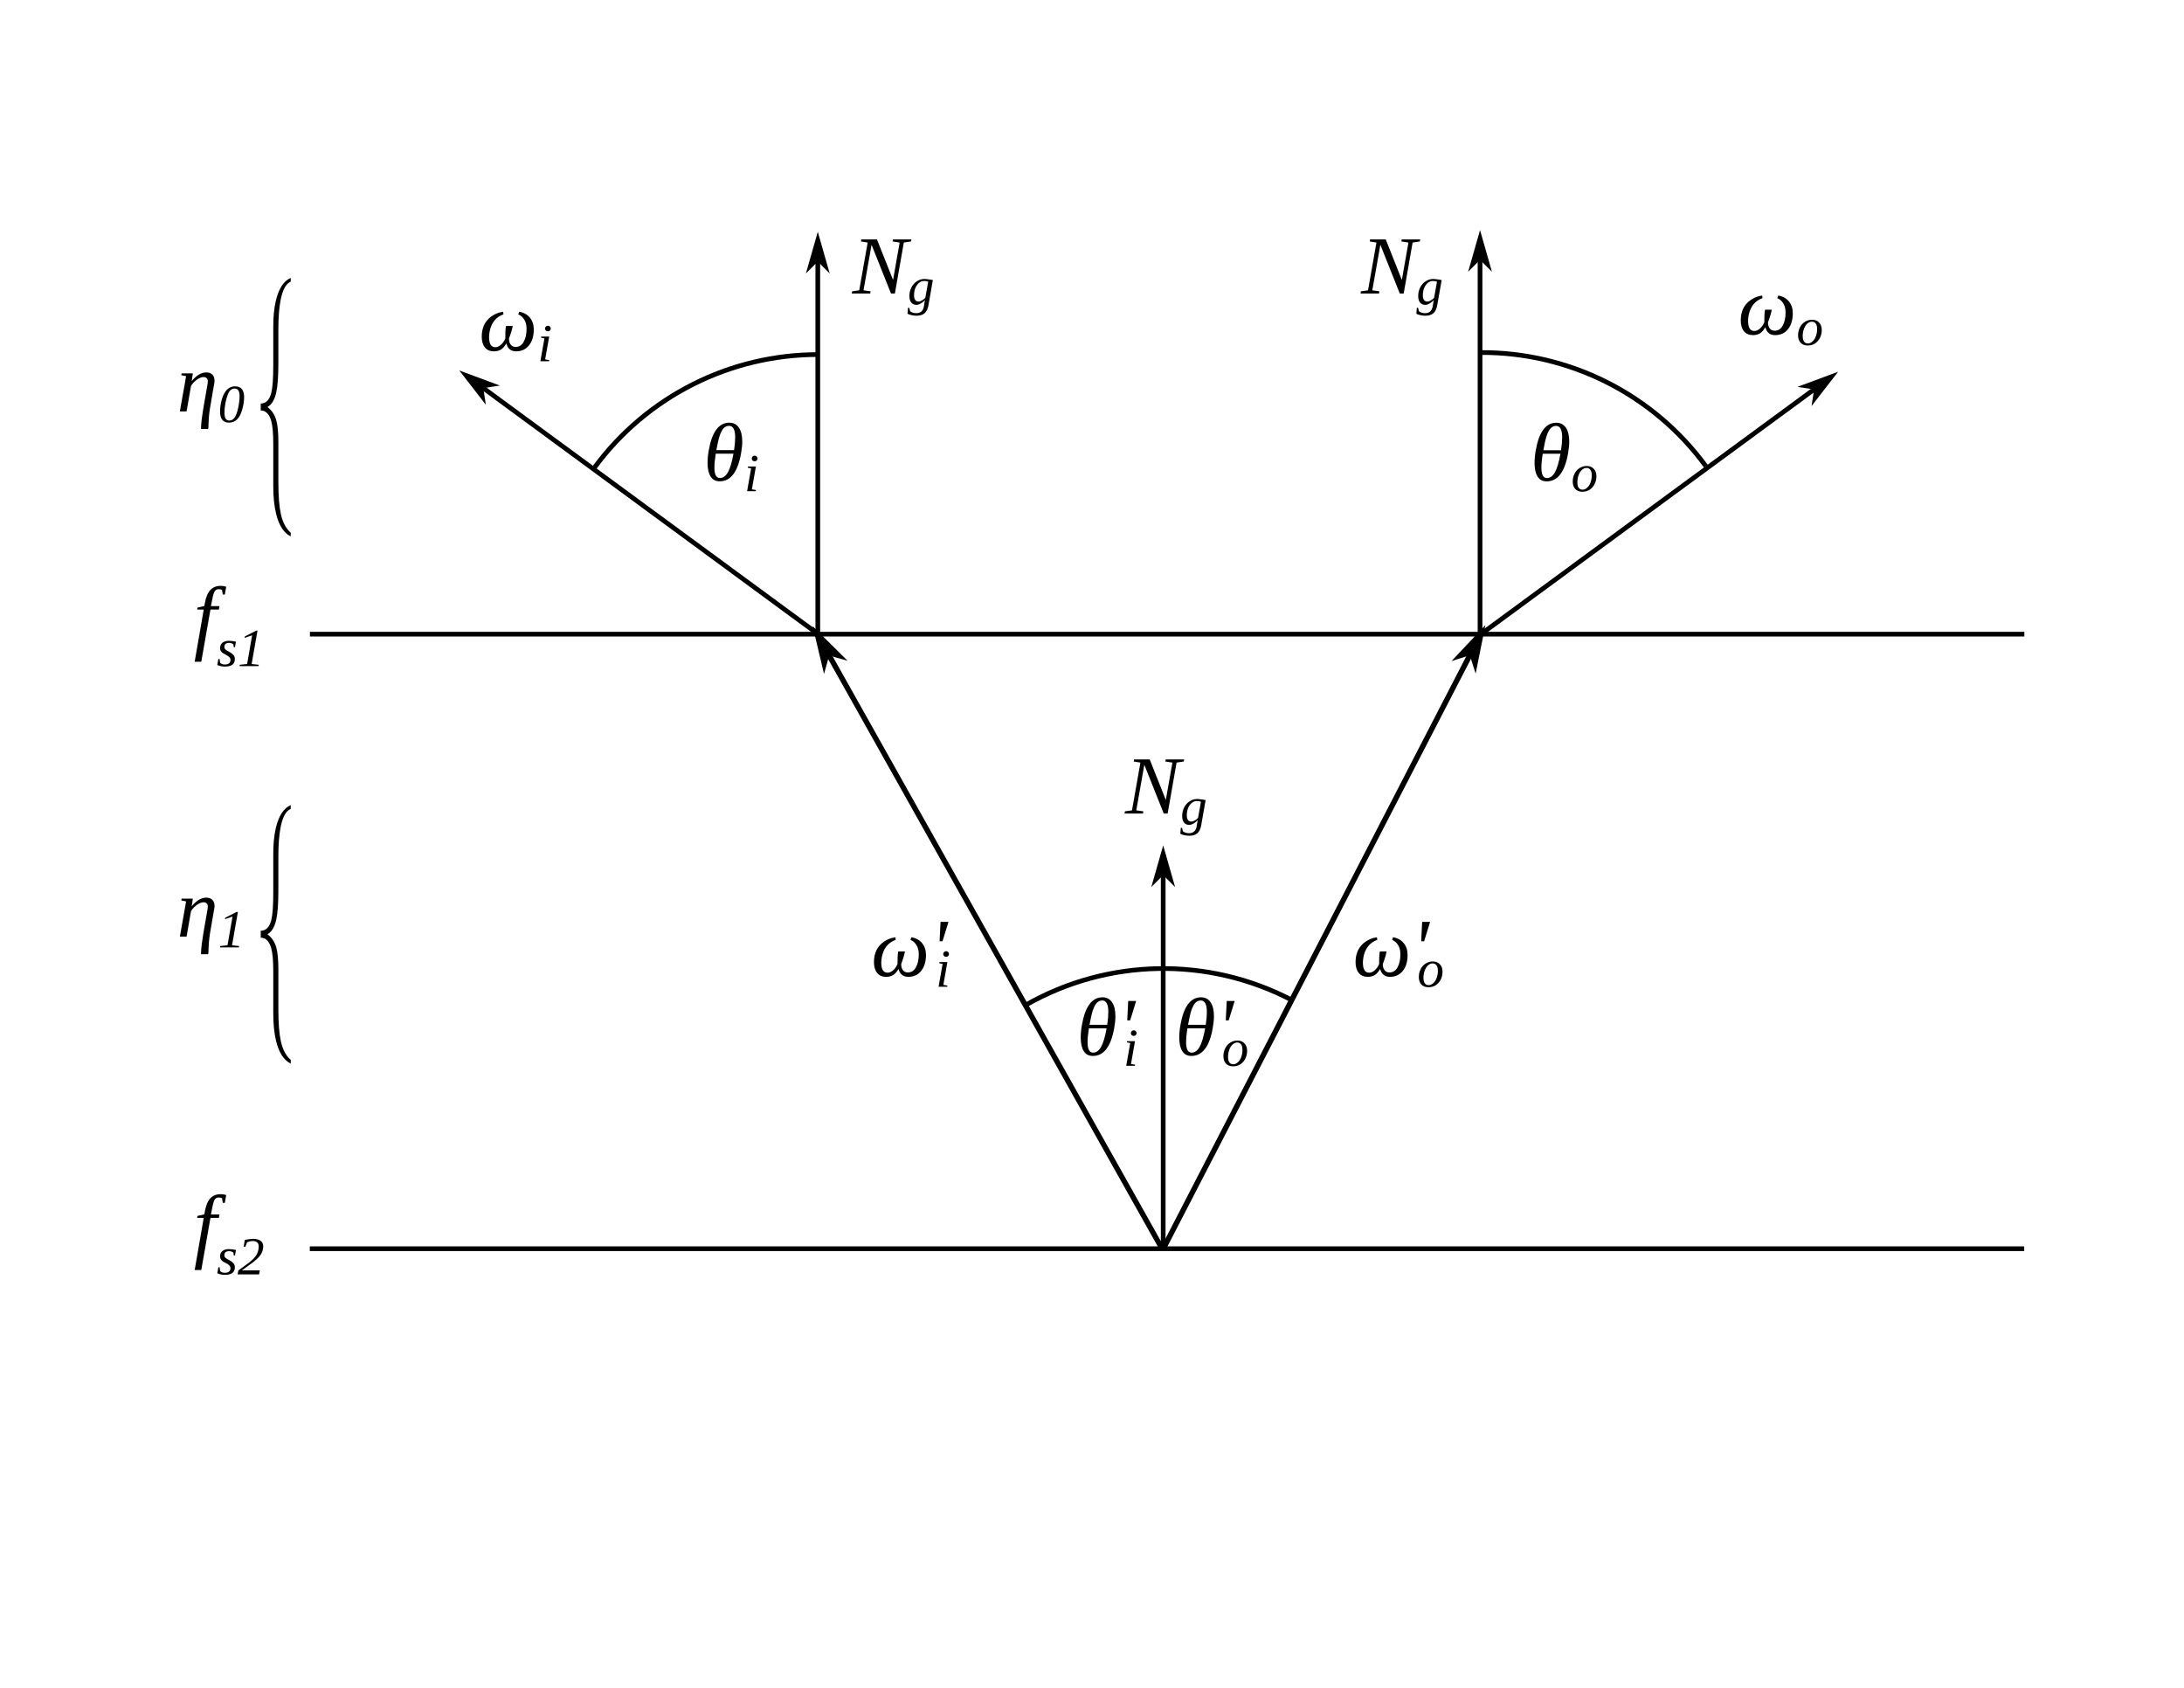
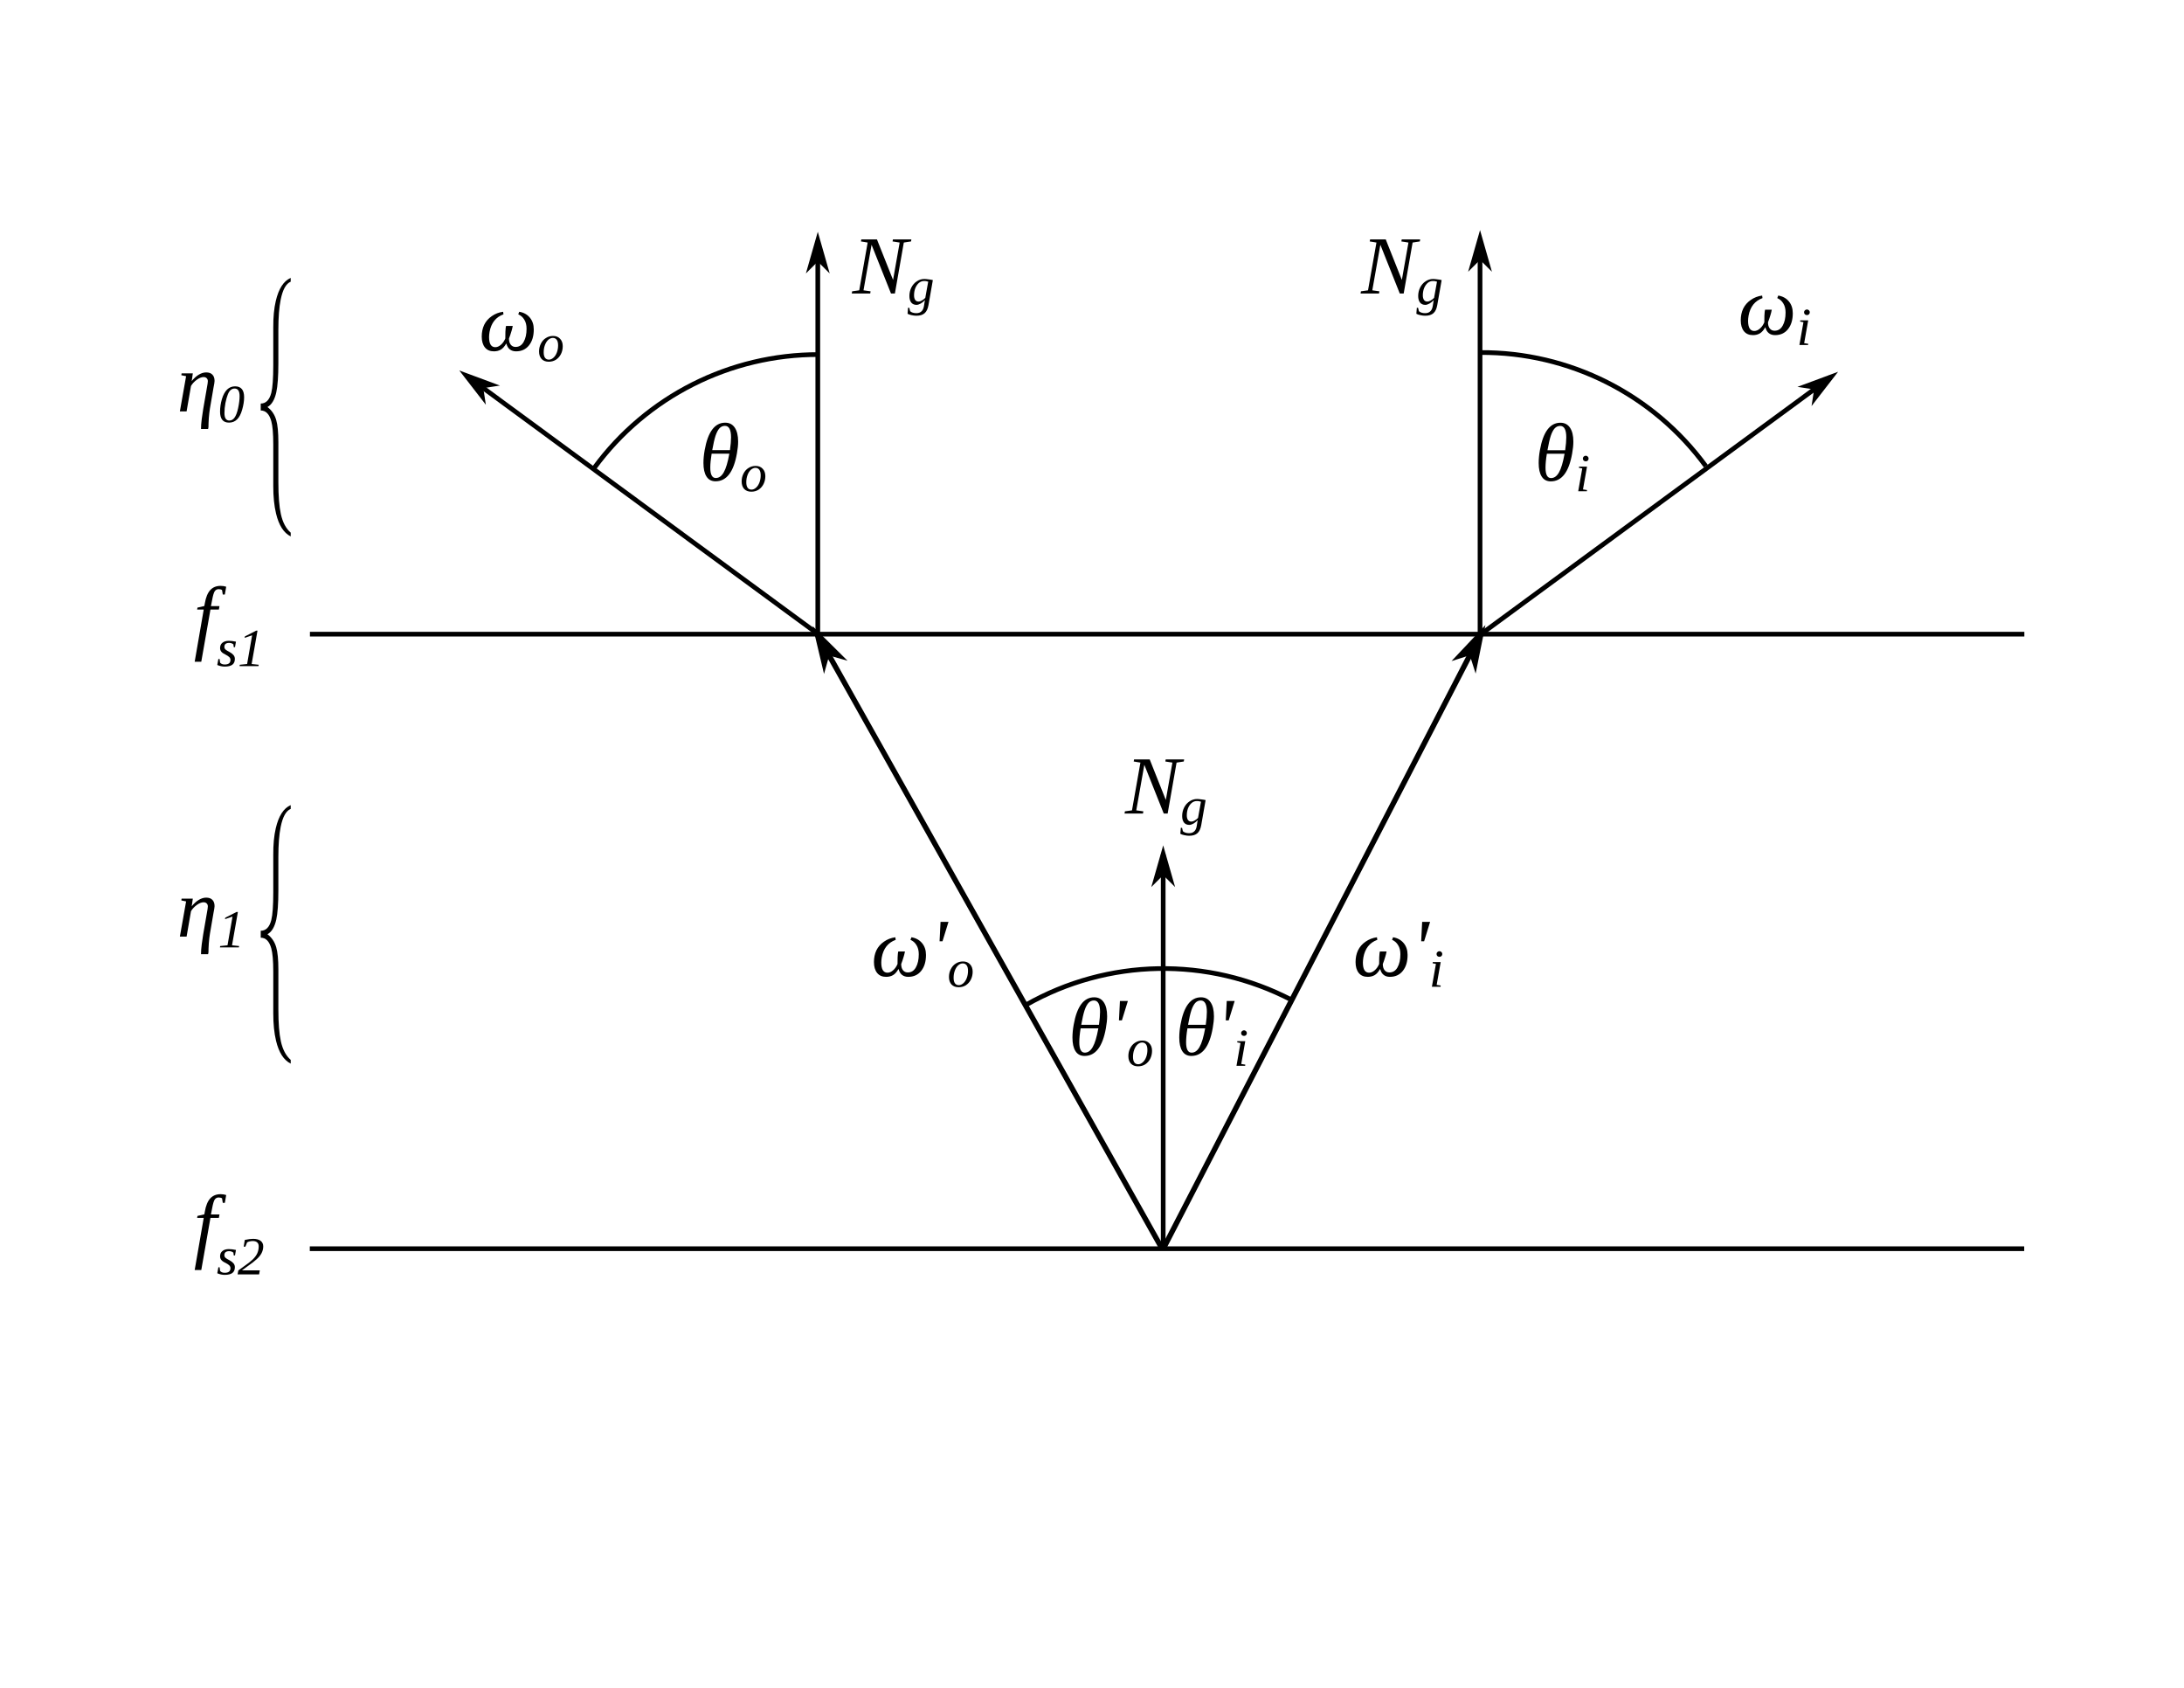
<svg xmlns="http://www.w3.org/2000/svg" xmlns:xlink="http://www.w3.org/1999/xlink" width="11in" height="8.5in" viewBox="0 0 279.4 215.9" version="1.1" id="svg8">
  <defs id="defs2">
    <marker orient="auto" refY="0.0" refX="0.0" id="marker969" style="overflow:visible;">
      <path id="path967" d="M 0.0,0.0 L 5.0,-5.0 L -12.5,0.0 L 5.0,5.0 L 0.0,0.0 z " style="fill-rule:evenodd;stroke:#000000;stroke-width:1pt;stroke-opacity:1;fill:#000000;fill-opacity:1" transform="scale(0.4) rotate(180) translate(10,0)" />
    </marker>
    <marker orient="auto" refY="0.0" refX="0.0" id="marker13270" style="overflow:visible;">
      <path id="path13268" d="M 0.0,0.0 L 5.0,-5.0 L -12.5,0.0 L 5.0,5.0 L 0.0,0.0 z " style="fill-rule:evenodd;stroke:#b3b3b3;stroke-width:1pt;stroke-opacity:1;fill:#b3b3b3;fill-opacity:1" transform="scale(0.4) rotate(180) translate(10,0)" />
    </marker>
    <marker style="overflow:visible;" id="marker10270" refX="0.0" refY="0.0" orient="auto">
      <path transform="scale(0.4) rotate(180) translate(10,0)" style="fill-rule:evenodd;stroke:#000000;stroke-width:1pt;stroke-opacity:1;fill:#000000;fill-opacity:1" d="M 0.0,0.0 L 5.0,-5.0 L -12.5,0.0 L 5.0,5.0 L 0.0,0.0 z " id="path10268" />
    </marker>
    <marker style="overflow:visible;" id="marker10152" refX="0.0" refY="0.0" orient="auto">
      <path transform="scale(0.4) rotate(180) translate(10,0)" style="fill-rule:evenodd;stroke:#000000;stroke-width:1pt;stroke-opacity:1;fill:#000000;fill-opacity:1" d="M 0.0,0.0 L 5.0,-5.0 L -12.5,0.0 L 5.0,5.0 L 0.0,0.0 z " id="path10150" />
    </marker>
    <marker orient="auto" refY="0.0" refX="0.0" id="marker9164" style="overflow:visible;">
      <path id="path9162" d="M 0.0,0.0 L 5.0,-5.0 L -12.5,0.0 L 5.0,5.0 L 0.0,0.0 z " style="fill-rule:evenodd;stroke:#000000;stroke-width:1pt;stroke-opacity:1;fill:#000000;fill-opacity:1" transform="scale(0.4) rotate(180) translate(10,0)" />
    </marker>
    <marker orient="auto" refY="0.0" refX="0.0" id="marker8602" style="overflow:visible;">
      <path id="path8600" d="M 0.0,0.0 L 5.0,-5.0 L -12.5,0.0 L 5.0,5.0 L 0.0,0.0 z " style="fill-rule:evenodd;stroke:#e9afaf;stroke-width:1pt;stroke-opacity:1;fill:#e9afaf;fill-opacity:1" transform="scale(0.4) rotate(180) translate(10,0)" />
    </marker>
    <marker orient="auto" refY="0.0" refX="0.0" id="marker8400" style="overflow:visible;">
      <path id="path8398" d="M 0.0,0.0 L 5.0,-5.0 L -12.5,0.0 L 5.0,5.0 L 0.0,0.0 z " style="fill-rule:evenodd;stroke:#000000;stroke-width:1pt;stroke-opacity:1;fill:#000000;fill-opacity:1" transform="scale(0.4) rotate(180) translate(10,0)" />
    </marker>
    <marker style="overflow:visible;" id="marker7978" refX="0.0" refY="0.0" orient="auto">
      <path transform="scale(0.4) rotate(180) translate(10,0)" style="fill-rule:evenodd;stroke:#000000;stroke-width:1pt;stroke-opacity:1;fill:#000000;fill-opacity:1" d="M 0.0,0.0 L 5.0,-5.0 L -12.5,0.0 L 5.0,5.0 L 0.0,0.0 z " id="path7976" />
    </marker>
    <marker style="overflow:visible;" id="marker7970" refX="0.0" refY="0.0" orient="auto">
      <path transform="scale(0.4) rotate(180) translate(10,0)" style="fill-rule:evenodd;stroke:#000000;stroke-width:1pt;stroke-opacity:1;fill:#000000;fill-opacity:1" d="M 0.0,0.0 L 5.0,-5.0 L -12.5,0.0 L 5.0,5.0 L 0.0,0.0 z " id="path7968" />
    </marker>
    <marker style="overflow:visible;" id="marker7966" refX="0.0" refY="0.0" orient="auto">
      <path transform="scale(0.4) rotate(180) translate(10,0)" style="fill-rule:evenodd;stroke:#000000;stroke-width:1pt;stroke-opacity:1;fill:#000000;fill-opacity:1" d="M 0.0,0.0 L 5.0,-5.0 L -12.5,0.0 L 5.0,5.0 L 0.0,0.0 z " id="path7964" />
    </marker>
    <marker style="overflow:visible;" id="marker7962" refX="0.0" refY="0.0" orient="auto">
      <path transform="scale(0.4) rotate(180) translate(10,0)" style="fill-rule:evenodd;stroke:#000000;stroke-width:1pt;stroke-opacity:1;fill:#000000;fill-opacity:1" d="M 0.0,0.0 L 5.0,-5.0 L -12.5,0.0 L 5.0,5.0 L 0.0,0.0 z " id="path7960" />
    </marker>
    <marker orient="auto" refY="0.0" refX="0.0" id="marker7958" style="overflow:visible;">
      <path id="path7956" d="M 0.0,0.0 L 5.0,-5.0 L -12.5,0.0 L 5.0,5.0 L 0.0,0.0 z " style="fill-rule:evenodd;stroke:#000000;stroke-width:1pt;stroke-opacity:1;fill:#000000;fill-opacity:1" transform="scale(0.4) rotate(180) translate(10,0)" />
    </marker>
    <marker style="overflow:visible;" id="marker7948" refX="0.0" refY="0.0" orient="auto">
      <path transform="scale(0.2) rotate(180) translate(6,0)" style="fill-rule:evenodd;stroke:#000000;stroke-width:1pt;stroke-opacity:1;fill:#000000;fill-opacity:1" d="M 0.0,0.0 L 5.0,-5.0 L -12.5,0.0 L 5.0,5.0 L 0.0,0.0 z " id="path7946" />
    </marker>
    <marker style="overflow:visible;" id="marker7944" refX="0.0" refY="0.0" orient="auto">
      <path transform="scale(0.2) rotate(180) translate(6,0)" style="fill-rule:evenodd;stroke:#000000;stroke-width:1pt;stroke-opacity:1;fill:#000000;fill-opacity:1" d="M 0.0,0.0 L 5.0,-5.0 L -12.5,0.0 L 5.0,5.0 L 0.0,0.0 z " id="path7942" />
    </marker>
    <marker style="overflow:visible;" id="marker7940" refX="0.0" refY="0.0" orient="auto">
      <path transform="scale(0.2) rotate(180) translate(6,0)" style="fill-rule:evenodd;stroke:#000000;stroke-width:1pt;stroke-opacity:1;fill:#000000;fill-opacity:1" d="M 0.0,0.0 L 5.0,-5.0 L -12.5,0.0 L 5.0,5.0 L 0.0,0.0 z " id="path7938" />
    </marker>
    <marker style="overflow:visible;" id="marker7936" refX="0.0" refY="0.0" orient="auto">
      <path transform="scale(0.2) rotate(180) translate(6,0)" style="fill-rule:evenodd;stroke:#000000;stroke-width:1pt;stroke-opacity:1;fill:#000000;fill-opacity:1" d="M 0.0,0.0 L 5.0,-5.0 L -12.5,0.0 L 5.0,5.0 L 0.0,0.0 z " id="path7934" />
    </marker>
    <marker orient="auto" refY="0.0" refX="0.0" id="marker7880" style="overflow:visible;">
      <path id="path7878" d="M 0.0,0.0 L 5.0,-5.0 L -12.5,0.0 L 5.0,5.0 L 0.0,0.0 z " style="fill-rule:evenodd;stroke:#000000;stroke-width:1pt;stroke-opacity:1;fill:#000000;fill-opacity:1" transform="scale(0.4) rotate(180) translate(10,0)" />
    </marker>
    <marker orient="auto" refY="0.0" refX="0.0" id="marker7872" style="overflow:visible;">
      <path id="path7592" d="M 0.0,0.0 L 5.0,-5.0 L -12.5,0.0 L 5.0,5.0 L 0.0,0.0 z " style="fill-rule:evenodd;stroke:#000000;stroke-width:1pt;stroke-opacity:1;fill:#000000;fill-opacity:1" transform="scale(0.8) rotate(180) translate(12.5,0)" />
    </marker>
    <marker style="overflow:visible;" id="marker7865" refX="0.0" refY="0.0" orient="auto">
      <path transform="scale(0.2) rotate(180) translate(6,0)" style="fill-rule:evenodd;stroke:#000000;stroke-width:1pt;stroke-opacity:1;fill:#000000;fill-opacity:1" d="M 0.0,0.0 L 5.0,-5.0 L -12.5,0.0 L 5.0,5.0 L 0.0,0.0 z " id="path7863" />
    </marker>
    <marker orient="auto" refY="0.0" refX="0.0" id="Arrow1Mend" style="overflow:visible;">
      <path id="path7598" d="M 0.0,0.0 L 5.0,-5.0 L -12.5,0.0 L 5.0,5.0 L 0.0,0.0 z " style="fill-rule:evenodd;stroke:#000000;stroke-width:1pt;stroke-opacity:1;fill:#000000;fill-opacity:1" transform="scale(0.4) rotate(180) translate(10,0)" />
    </marker>
    <marker orient="auto" refY="0.0" refX="0.0" id="marker7241" style="overflow:visible;">
      <path id="path7239" d="M 0.0,0.0 L 5.0,-5.0 L -12.5,0.0 L 5.0,5.0 L 0.0,0.0 z " style="fill-rule:evenodd;stroke:#000000;stroke-width:1pt;stroke-opacity:1;fill:#000000;fill-opacity:1" transform="scale(0.4) rotate(180) translate(10,0)" />
    </marker>
    <marker orient="auto" refY="0.0" refX="0.0" id="marker5167" style="overflow:visible;">
      <path id="path5165" d="M 0.0,0.0 L 5.0,-5.0 L -12.5,0.0 L 5.0,5.0 L 0.0,0.0 z " style="fill-rule:evenodd;stroke:#000000;stroke-width:1pt;stroke-opacity:1;fill:#000000;fill-opacity:1" transform="scale(0.4) rotate(180) translate(10,0)" />
    </marker>
    <marker orient="auto" refY="0.0" refX="0.0" id="marker1337" style="overflow:visible;">
      <path id="path854" d="M 0.0,0.0 L 5.0,-5.0 L -12.5,0.0 L 5.0,5.0 L 0.0,0.0 z " style="fill-rule:evenodd;stroke:#000000;stroke-width:1pt;stroke-opacity:1;fill:#000000;fill-opacity:1" transform="scale(0.8) rotate(180) translate(12.5,0)" />
    </marker>
    <marker orient="auto" refY="0.0" refX="0.0" id="Arrow1Lstart" style="overflow:visible">
      <path id="path851" d="M 0.0,0.0 L 5.0,-5.0 L -12.5,0.0 L 5.0,5.0 L 0.0,0.0 z " style="fill-rule:evenodd;stroke:#000000;stroke-width:1pt;stroke-opacity:1;fill:#000000;fill-opacity:1" transform="scale(0.8) translate(12.5,0)" />
    </marker>
    <marker orient="auto" refY="0.0" refX="0.0" id="Arrow2Mend" style="overflow:visible;">
      <path id="path878" style="fill-rule:evenodd;stroke-width:0.625;stroke-linejoin:round;stroke:#000000;stroke-opacity:1;fill:#000000;fill-opacity:1" d="M 8.719,4.034 L -2.207,0.016 L 8.719,-4.002 C 6.973,-1.63 6.983,1.616 8.719,4.034 z " transform="scale(0.6) rotate(180) translate(0,0)" />
    </marker>
    <marker orient="auto" refY="0.0" refX="0.0" id="marker1114" style="overflow:visible">
      <path id="path857" d="M 0.0,0.0 L 5.0,-5.0 L -12.5,0.0 L 5.0,5.0 L 0.0,0.0 z " style="fill-rule:evenodd;stroke:#000000;stroke-width:1pt;stroke-opacity:1;fill:#000000;fill-opacity:1" transform="scale(0.4) translate(10,0)" />
    </marker>
    <marker style="overflow:visible" id="marker57634" refX="0.0" refY="0.0" orient="auto">
      <path transform="scale(0.4) translate(10,0)" style="fill-rule:evenodd;stroke:#000000;stroke-width:1pt;stroke-opacity:1;fill:#000000;fill-opacity:1" d="M 0.0,0.0 L 5.0,-5.0 L -12.5,0.0 L 5.0,5.0 L 0.0,0.0 z " id="path57632" />
    </marker>
    <marker orient="auto" refY="0.0" refX="0.0" id="DotL" style="overflow:visible">
      <path id="path4925" d="M -2.5,-1.0 C -2.5,1.76 -4.74,4.0 -7.5,4.0 C -10.26,4.0 -12.5,1.76 -12.5,-1.0 C -12.5,-3.76 -10.26,-6.0 -7.5,-6.0 C -4.74,-6.0 -2.5,-3.76 -2.5,-1.0 z " style="fill-rule:evenodd;stroke:#000000;stroke-width:1pt;stroke-opacity:1;fill:#000000;fill-opacity:1" transform="scale(0.8) translate(7.4, 1)" />
    </marker>
    <marker orient="auto" refY="0.0" refX="0.0" id="Arrow1Sstart" style="overflow:visible">
      <path id="path4876" d="M 0.0,0.0 L 5.0,-5.0 L -12.5,0.0 L 5.0,5.0 L 0.0,0.0 z " style="fill-rule:evenodd;stroke:#000000;stroke-width:1pt;stroke-opacity:1;fill:#000000;fill-opacity:1" transform="scale(0.2) translate(6,0)" />
    </marker>
    <marker orient="auto" refY="0.0" refX="0.0" id="Tail" style="overflow:visible">
      <g id="g4912" transform="scale(-1.2)" style="stroke:#000000;stroke-opacity:1;fill:#000000;fill-opacity:1">
        <path id="path4900" d="M -3.805,-3.959 L 0.544,0" style="fill:#000000;fill-rule:evenodd;stroke:#000000;stroke-width:0.8;stroke-linecap:round;stroke-opacity:1;fill-opacity:1" />
        <path id="path4902" d="M -1.287,-3.959 L 3.062,0" style="fill:#000000;fill-rule:evenodd;stroke:#000000;stroke-width:0.8;stroke-linecap:round;stroke-opacity:1;fill-opacity:1" />
        <path id="path4904" d="M 1.305,-3.959 L 5.654,0" style="fill:#000000;fill-rule:evenodd;stroke:#000000;stroke-width:0.8;stroke-linecap:round;stroke-opacity:1;fill-opacity:1" />
        <path id="path4906" d="M -3.805,4.178 L 0.544,0.22" style="fill:#000000;fill-rule:evenodd;stroke:#000000;stroke-width:0.8;stroke-linecap:round;stroke-opacity:1;fill-opacity:1" />
        <path id="path4908" d="M -1.287,4.178 L 3.062,0.22" style="fill:#000000;fill-rule:evenodd;stroke:#000000;stroke-width:0.8;stroke-linecap:round;stroke-opacity:1;fill-opacity:1" />
        <path id="path4910" d="M 1.305,4.178 L 5.654,0.22" style="fill:#000000;fill-rule:evenodd;stroke:#000000;stroke-width:0.8;stroke-linecap:round;stroke-opacity:1;fill-opacity:1" />
      </g>
    </marker>
    <marker orient="auto" refY="0.0" refX="0.0" id="Arrow1Lend" style="overflow:visible;">
      <path id="path4867" d="M 0.0,0.0 L 5.0,-5.0 L -12.5,0.0 L 5.0,5.0 L 0.0,0.0 z " style="fill-rule:evenodd;stroke:#000000;stroke-width:1pt;stroke-opacity:1;fill:#000000;fill-opacity:1" transform="scale(0.8) rotate(180) translate(12.5,0)" />
    </marker>
    <marker orient="auto" refY="0.0" refX="0.0" id="Arrow1Mstart" style="overflow:visible">
      <path id="path4870" d="M 0.0,0.0 L 5.0,-5.0 L -12.5,0.0 L 5.0,5.0 L 0.0,0.0 z " style="fill-rule:evenodd;stroke:#000000;stroke-width:1pt;stroke-opacity:1;fill:#000000;fill-opacity:1" transform="scale(0.4) translate(10,0)" />
    </marker>
  </defs>
  <g id="layer10" style="display:none">
    <path id="use4835" d="M 37.053,195.685 H 256.379" style="display:inline;fill:none;fill-rule:evenodd;stroke:#000000;stroke-width:0.6;stroke-linecap:butt;stroke-linejoin:miter;stroke-miterlimit:4;stroke-dasharray:none;stroke-dashoffset:0;stroke-opacity:1" />
    <path style="display:inline;fill:none;fill-rule:evenodd;stroke:#000000;stroke-width:0.6;stroke-linecap:butt;stroke-linejoin:miter;stroke-miterlimit:4;stroke-dasharray:none;stroke-opacity:1" d="m 37.593,189.541 c 3.309,-0.288 6.611,-0.576 9.825,0.194 3.214,0.77 6.329,2.597 9.751,2.049 3.422,-0.548 7.152,-3.47 11.383,-3.759 4.23,-0.29 8.957,2.051 12.796,2.256 3.839,0.204 6.791,-1.728 10.317,-1.672 3.526,0.056 7.621,2.098 11.931,2.889 4.311,0.791 8.836,0.33 12.566,-0.908 3.73,-1.238 6.665,-3.252 9.407,-2.457 2.743,0.795 5.289,4.398 9.097,4.075 3.808,-0.323 8.881,-4.571 12.799,-5.143 3.918,-0.572 6.677,2.533 9.404,3.01 2.727,0.478 5.424,-1.671 8.08,-1.223 2.656,0.448 5.265,3.491 8.354,3.427 3.088,-0.064 6.656,-3.235 10.085,-2.932 3.429,0.304 6.717,4.082 12.372,4.023 5.655,-0.059 13.678,-3.954 19.974,-4.752 6.296,-0.799 10.856,1.5 15.032,1.539 4.176,0.038 7.967,-2.184 11.243,-2.439 3.276,-0.255 6.031,1.458 8.423,2.235 2.392,0.777 4.424,0.619 6.455,0.461" id="path4008" />
  </g>
  <g id="layer3" style="display:inline">
    <path d="m 37.19,103.468 v -0.481 q -1.362,0.592 -1.911,2.962 -0.332,1.407 -0.32,3.407 v 4.814 q 0,2.518 -0.252,3.518 -0.355,1.37 -1.351,1.37 v 0.889 q 0.973,0 1.351,1.37 0.252,0.926 0.252,2.925 v 5.369 q 0,2.037 0.355,3.518 0.538,2.259 1.877,2.925 v -0.481 q -0.904,-0.778 -1.259,-2.37 -0.32,-1.444 -0.32,-4.073 v -5.11 q 0,-1.925 -0.275,-2.851 -0.298,-1.037 -1.122,-1.666 0.813,-0.444 1.133,-1.888 0.263,-1.222 0.263,-3.703 v -4.295 q 0,-2.37 0.298,-3.851 0.389,-1.925 1.282,-2.296 z" style="font-style:normal;font-variant:normal;font-weight:normal;font-stretch:normal;font-size:50.8px;line-height:125%;font-family:Batang;-inkscape-font-specification:Batang;letter-spacing:0px;word-spacing:0px;display:inline;fill:#000000;fill-opacity:1;stroke:none;stroke-width:0.11px;stroke-linecap:butt;stroke-linejoin:miter;stroke-opacity:1" id="path1131" />
    <use x="0" y="0" xlink:href="#path1131" id="use1135" transform="translate(3.3333333e-8,-67.439)" width="100%" height="100%" />
    <text id="text1143" y="119.807" x="22.635" style="font-style:normal;font-weight:normal;font-size:10.583px;line-height:125%;font-family:sans-serif;letter-spacing:0px;word-spacing:0px;display:inline;fill:#000000;fill-opacity:1;stroke:none;stroke-width:0.265px;stroke-linecap:butt;stroke-linejoin:miter;stroke-opacity:1" xml:space="preserve">
      <tspan dx="0" dy="0" style="font-style:italic;font-variant:normal;font-weight:normal;font-stretch:normal;font-family:'Times New Roman';-inkscape-font-specification:'Times New Roman, Italic';font-variant-ligatures:normal;font-variant-caps:normal;font-variant-numeric:normal;font-feature-settings:normal;text-align:start;writing-mode:lr-tb;baseline-shift:baseline;text-anchor:start;stroke-width:0.265px" y="119.807" x="22.635" id="tspan1141">η<tspan id="tspan1139" style="font-size:65%;baseline-shift:sub">1</tspan>
      </tspan>
    </text>
    <text xml:space="preserve" style="font-style:normal;font-weight:normal;font-size:10.583px;line-height:125%;font-family:sans-serif;letter-spacing:0px;word-spacing:0px;display:inline;fill:#000000;fill-opacity:1;stroke:none;stroke-width:0.265px;stroke-linecap:butt;stroke-linejoin:miter;stroke-opacity:1" x="22.635" y="52.622" id="text1152">
      <tspan id="tspan1150" x="22.635" y="52.622" style="font-style:italic;font-variant:normal;font-weight:normal;font-stretch:normal;font-family:'Times New Roman';-inkscape-font-specification:'Times New Roman, Italic';font-variant-ligatures:normal;font-variant-caps:normal;font-variant-numeric:normal;font-feature-settings:normal;text-align:start;writing-mode:lr-tb;baseline-shift:baseline;text-anchor:start;stroke-width:0.265px" dy="0" dx="0">η<tspan style="font-size:65%;baseline-shift:sub" id="tspan1148">0</tspan>
      </tspan>
    </text>
    <g id="layer9" style="display:none">
      <use style="display:inline" x="0" y="0" xlink:href="#path1131" id="use1137" transform="translate(3.3666668e-7,54.47793)" width="100%" height="100%" />
      <text id="text1158" y="174.278" x="22.635" style="font-style:normal;font-weight:normal;font-size:10.583px;line-height:125%;font-family:sans-serif;letter-spacing:0px;word-spacing:0px;display:inline;fill:#000000;fill-opacity:1;stroke:none;stroke-width:0.265px;stroke-linecap:butt;stroke-linejoin:miter;stroke-opacity:1" xml:space="preserve">
        <tspan dx="0" dy="0" style="font-style:italic;font-variant:normal;font-weight:normal;font-stretch:normal;font-family:'Times New Roman';-inkscape-font-specification:'Times New Roman, Italic';font-variant-ligatures:normal;font-variant-caps:normal;font-variant-numeric:normal;font-feature-settings:normal;text-align:start;writing-mode:lr-tb;baseline-shift:baseline;text-anchor:start;stroke-width:0.265px" y="174.278" x="22.635" id="tspan1156">η<tspan id="tspan1154" style="font-size:65%;baseline-shift:sub">2</tspan>
        </tspan>
      </text>
    </g>
  </g>
  <g id="layer12" style="display:none">
    <path style="display:inline;fill:none;fill-rule:evenodd;stroke:#cccccc;stroke-width:0.6;stroke-linecap:butt;stroke-linejoin:miter;stroke-miterlimit:4;stroke-dasharray:2.4, 0.6;stroke-dashoffset:0;stroke-opacity:1" d="M 189.341,81.044 210.352,48.935" id="path3878" />
    <path style="display:inline;fill:none;fill-rule:evenodd;stroke:#cccccc;stroke-width:0.6;stroke-linecap:butt;stroke-linejoin:miter;stroke-miterlimit:4;stroke-dasharray:2.4, 0.6;stroke-dashoffset:0;stroke-opacity:1" d="M 189.342,81.043 226.741,70.584" id="path3880" />
    <ellipse style="display:inline;fill:#f2f2f2;stroke:#000000;stroke-width:0.6;stroke-miterlimit:4;stroke-dasharray:none;stroke-dashoffset:0" id="path3218" cx="138.696" cy="179.407" rx="4.16" ry="13.621" transform="rotate(-37.0686)" />
    <path id="path3908" d="m 148.681,159.776 5.341,-26.686" style="display:inline;fill:none;fill-rule:evenodd;stroke:#cccccc;stroke-width:0.6;stroke-linecap:butt;stroke-linejoin:miter;stroke-miterlimit:4;stroke-dasharray:1.8, 0.6;stroke-dashoffset:0;stroke-opacity:1" />
    <path id="path3910" d="m 148.572,159.759 19.193,-19.775" style="display:inline;fill:none;fill-rule:evenodd;stroke:#cccccc;stroke-width:0.6;stroke-linecap:butt;stroke-linejoin:miter;stroke-miterlimit:4;stroke-dasharray:1.8, 0.6;stroke-dashoffset:0;stroke-opacity:1" />
    <ellipse transform="rotate(-63.28677)" ry="7.696" rx="2.35" cy="205.08" cx="-49.49" id="ellipse3906" style="display:inline;fill:#f2f2f2;stroke:#000000;stroke-width:0.6;stroke-miterlimit:4;stroke-dasharray:none;stroke-dashoffset:0" />
    <path style="display:inline;fill:none;fill-rule:evenodd;stroke:#cccccc;stroke-width:0.6;stroke-linecap:butt;stroke-linejoin:miter;stroke-miterlimit:4;stroke-dasharray:1.8, 0.6;stroke-dashoffset:0;stroke-opacity:1" d="m 189.194,81.48 -5.2,26.713" id="path4418" />
    <path style="display:inline;fill:none;fill-rule:evenodd;stroke:#cccccc;stroke-width:0.6;stroke-linecap:butt;stroke-linejoin:miter;stroke-miterlimit:4;stroke-dasharray:1.8, 0.6;stroke-dashoffset:0;stroke-opacity:1" d="M 189.304,81.496 170.215,101.372" id="path4420" />
    <ellipse style="display:inline;fill:#f2f2f2;stroke:#000000;stroke-width:0.6;stroke-miterlimit:4;stroke-dasharray:none;stroke-dashoffset:0" id="ellipse4422" cx="15.216" cy="-205.246" rx="2.35" ry="7.696" transform="rotate(116.4112)" />
  </g>
  <g id="layer13" style="display:inline">
    <g id="layer2" style="display:inline">
      <path d="m 131.239,128.551 a 35.513,35.513 0 0 1 34.006,-0.636" id="path998" style="display:inline;fill:none;stroke:#000000;stroke-width:0.6;stroke-miterlimit:4;stroke-dasharray:none;stroke-dashoffset:0" />
-       <text id="text1005" y="134.962" x="137.743" style="font-style:normal;font-weight:normal;font-size:10.583px;line-height:125%;font-family:sans-serif;letter-spacing:0px;word-spacing:0px;display:inline;fill:#000000;fill-opacity:1;stroke:none;stroke-width:0.265px;stroke-linecap:butt;stroke-linejoin:miter;stroke-opacity:1" xml:space="preserve">
-         <tspan dx="0" dy="0" style="font-style:italic;font-variant:normal;font-weight:normal;font-stretch:normal;font-family:'Times New Roman';-inkscape-font-specification:'Times New Roman, Italic';font-variant-ligatures:normal;font-variant-caps:normal;font-variant-numeric:normal;font-feature-settings:normal;text-align:start;writing-mode:lr-tb;baseline-shift:baseline;text-anchor:start;stroke-width:0.265px" y="134.962" x="137.743" id="tspan1003">θ'<tspan dx="-1.5" style="font-size:65%;baseline-shift:sub" id="tspan1001">i</tspan>
+       <text id="text1005" y="134.962" x="136.685" style="font-style:normal;font-weight:normal;font-size:10.583px;line-height:125%;font-family:sans-serif;letter-spacing:0px;word-spacing:0px;display:inline;fill:#000000;fill-opacity:1;stroke:none;stroke-width:0.265px;stroke-linecap:butt;stroke-linejoin:miter;stroke-opacity:1" xml:space="preserve">
+         <tspan dx="0" dy="0" style="font-style:italic;font-variant:normal;font-weight:normal;font-stretch:normal;font-family:'Times New Roman';-inkscape-font-specification:'Times New Roman, Italic';font-variant-ligatures:normal;font-variant-caps:normal;font-variant-numeric:normal;font-feature-settings:normal;text-align:start;writing-mode:lr-tb;baseline-shift:baseline;text-anchor:start;stroke-width:0.265px" y="134.962" x="136.685" id="tspan1003">θ'<tspan style="font-size:65%;baseline-shift:sub" id="tspan1001">o</tspan>
        </tspan>
      </text>
      <text xml:space="preserve" style="font-style:normal;font-weight:normal;font-size:10.583px;line-height:125%;font-family:sans-serif;letter-spacing:0px;word-spacing:0px;display:inline;fill:#000000;fill-opacity:1;stroke:none;stroke-width:0.265px;stroke-linecap:butt;stroke-linejoin:miter;stroke-opacity:1" x="150.348" y="134.962" id="text1011">
-         <tspan id="tspan1009" x="150.348" y="134.962" style="font-style:italic;font-variant:normal;font-weight:normal;font-stretch:normal;font-family:'Times New Roman';-inkscape-font-specification:'Times New Roman, Italic';font-variant-ligatures:normal;font-variant-caps:normal;font-variant-numeric:normal;font-feature-settings:normal;text-align:start;writing-mode:lr-tb;baseline-shift:baseline;text-anchor:start;stroke-width:0.265px" dy="0" dx="0">θ'<tspan dx="-1.5" id="tspan1007" style="font-size:65%;baseline-shift:sub">o</tspan>
+         <tspan id="tspan1009" x="150.348" y="134.962" style="font-style:italic;font-variant:normal;font-weight:normal;font-stretch:normal;font-family:'Times New Roman';-inkscape-font-specification:'Times New Roman, Italic';font-variant-ligatures:normal;font-variant-caps:normal;font-variant-numeric:normal;font-feature-settings:normal;text-align:start;writing-mode:lr-tb;baseline-shift:baseline;text-anchor:start;stroke-width:0.265px" dy="0" dx="0">θ'<tspan id="tspan1007" style="font-size:65%;baseline-shift:sub">i</tspan>
        </tspan>
      </text>
    </g>
    <g id="layer6" style="display:none">
      <path d="m 121.873,111.925 a 35.513,35.513 0 0 1 -17.093,4.455" id="path13007" style="display:inline;fill:none;stroke:#000000;stroke-width:0.6;stroke-miterlimit:4;stroke-dasharray:none;stroke-dashoffset:0" />
      <path style="display:inline;fill:none;stroke:#000000;stroke-width:0.6;stroke-miterlimit:4;stroke-dasharray:none;stroke-dashoffset:0" id="path13011" d="m 189.51,116.563 a 35.513,35.513 0 0 1 -16.337,-4.015" />
      <text xml:space="preserve" style="font-style:normal;font-weight:normal;font-size:10.583px;line-height:125%;font-family:sans-serif;letter-spacing:0px;word-spacing:0px;display:inline;fill:#000000;fill-opacity:1;stroke:none;stroke-width:0.265px;stroke-linecap:butt;stroke-linejoin:miter;stroke-opacity:1" x="106.198" y="108.045" id="text13036">
        <tspan id="tspan13034" x="106.198" y="108.045" style="font-style:italic;font-variant:normal;font-weight:normal;font-stretch:normal;font-family:'Times New Roman';-inkscape-font-specification:'Times New Roman, Italic';font-variant-ligatures:normal;font-variant-caps:normal;font-variant-numeric:normal;font-feature-settings:normal;text-align:start;writing-mode:lr-tb;baseline-shift:baseline;text-anchor:start;stroke-width:0.265px" dy="0" dx="0">θ'<tspan id="tspan13032" style="font-size:65%;baseline-shift:sub" dx="-1.5">i</tspan>
        </tspan>
      </text>
      <text id="text13042" y="108.574" x="178.795" style="font-style:normal;font-weight:normal;font-size:10.583px;line-height:125%;font-family:sans-serif;letter-spacing:0px;word-spacing:0px;display:inline;fill:#000000;fill-opacity:1;stroke:none;stroke-width:0.265px;stroke-linecap:butt;stroke-linejoin:miter;stroke-opacity:1" xml:space="preserve">
        <tspan dx="0" dy="0" style="font-style:italic;font-variant:normal;font-weight:normal;font-stretch:normal;font-family:'Times New Roman';-inkscape-font-specification:'Times New Roman, Italic';font-variant-ligatures:normal;font-variant-caps:normal;font-variant-numeric:normal;font-feature-settings:normal;text-align:start;writing-mode:lr-tb;baseline-shift:baseline;text-anchor:start;stroke-width:0.265px" y="108.574" x="178.795" id="tspan13040">θ'<tspan style="font-size:65%;baseline-shift:sub" id="tspan13038" dx="-1.5">o</tspan>
        </tspan>
      </text>
      <path id="path9156" d="M 104.65,80.867 V 131.297" style="display:inline;fill:none;fill-rule:evenodd;stroke:#000000;stroke-width:0.6;stroke-linecap:butt;stroke-linejoin:miter;stroke-miterlimit:4;stroke-dasharray:none;stroke-opacity:1;marker-end:url(#marker9164)" />
      <path style="display:inline;fill:none;fill-rule:evenodd;stroke:#000000;stroke-width:0.6;stroke-linecap:butt;stroke-linejoin:miter;stroke-miterlimit:4;stroke-dasharray:none;stroke-opacity:1;marker-end:url(#marker10270)" d="M 189.575,81.05 V 131.479" id="path10262" />
    </g>
    <g id="layer1" style="display:inline">
      <path style="display:inline;fill:none;stroke:#000000;stroke-width:0.6;stroke-miterlimit:4;stroke-dasharray:none;stroke-dashoffset:0" id="path8542" d="M 76.018,59.857 A 35.513,35.513 0 0 1 104.724,45.354" />
      <path d="m 189.367,45.094 a 35.513,35.513 0 0 1 28.863,14.534" id="path8544" style="display:inline;fill:none;stroke:#000000;stroke-width:0.6;stroke-miterlimit:4;stroke-dasharray:none;stroke-dashoffset:0" />
-       <text id="text13017" y="61.457" x="90.005" style="font-style:normal;font-weight:normal;font-size:10.583px;line-height:125%;font-family:sans-serif;letter-spacing:0px;word-spacing:0px;display:inline;fill:#000000;fill-opacity:1;stroke:none;stroke-width:0.265px;stroke-linecap:butt;stroke-linejoin:miter;stroke-opacity:1" xml:space="preserve">
-         <tspan dx="0" dy="0" style="font-style:italic;font-variant:normal;font-weight:normal;font-stretch:normal;font-family:'Times New Roman';-inkscape-font-specification:'Times New Roman, Italic';font-variant-ligatures:normal;font-variant-caps:normal;font-variant-numeric:normal;font-feature-settings:normal;text-align:start;writing-mode:lr-tb;baseline-shift:baseline;text-anchor:start;stroke-width:0.265px" y="61.457" x="90.005" id="tspan13015">θ<tspan style="font-size:65%;baseline-shift:sub" id="tspan13019">i</tspan>
-         </tspan>
-       </text>
-       <text xml:space="preserve" style="font-style:normal;font-weight:normal;font-size:10.583px;line-height:125%;font-family:sans-serif;letter-spacing:0px;word-spacing:0px;display:inline;fill:#000000;fill-opacity:1;stroke:none;stroke-width:0.265px;stroke-linecap:butt;stroke-linejoin:miter;stroke-opacity:1" x="195.799" y="61.464" id="text13028">
-         <tspan id="tspan13026" x="195.799" y="61.464" style="font-style:italic;font-variant:normal;font-weight:normal;font-stretch:normal;font-family:'Times New Roman';-inkscape-font-specification:'Times New Roman, Italic';font-variant-ligatures:normal;font-variant-caps:normal;font-variant-numeric:normal;font-feature-settings:normal;text-align:start;writing-mode:lr-tb;baseline-shift:baseline;text-anchor:start;stroke-width:0.265px" dy="0" dx="0">θ<tspan style="font-size:65%;baseline-shift:sub" id="tspan13030">o</tspan>
+       <text id="text13017" y="61.457" x="89.476" style="font-style:normal;font-weight:normal;font-size:10.583px;line-height:125%;font-family:sans-serif;letter-spacing:0px;word-spacing:0px;display:inline;fill:#000000;fill-opacity:1;stroke:none;stroke-width:0.265px;stroke-linecap:butt;stroke-linejoin:miter;stroke-opacity:1" xml:space="preserve">
+         <tspan dx="0" dy="0" style="font-style:italic;font-variant:normal;font-weight:normal;font-stretch:normal;font-family:'Times New Roman';-inkscape-font-specification:'Times New Roman, Italic';font-variant-ligatures:normal;font-variant-caps:normal;font-variant-numeric:normal;font-feature-settings:normal;text-align:start;writing-mode:lr-tb;baseline-shift:baseline;text-anchor:start;stroke-width:0.265px" y="61.457" x="89.476" id="tspan13015">θ<tspan style="font-size:65%;baseline-shift:sub" id="tspan13019">o</tspan>
+         </tspan>
+       </text>
+       <text xml:space="preserve" style="font-style:normal;font-weight:normal;font-size:10.583px;line-height:125%;font-family:sans-serif;letter-spacing:0px;word-spacing:0px;display:inline;fill:#000000;fill-opacity:1;stroke:none;stroke-width:0.265px;stroke-linecap:butt;stroke-linejoin:miter;stroke-opacity:1" x="196.329" y="61.464" id="text13028">
+         <tspan id="tspan13026" x="196.329" y="61.464" style="font-style:italic;font-variant:normal;font-weight:normal;font-stretch:normal;font-family:'Times New Roman';-inkscape-font-specification:'Times New Roman, Italic';font-variant-ligatures:normal;font-variant-caps:normal;font-variant-numeric:normal;font-feature-settings:normal;text-align:start;writing-mode:lr-tb;baseline-shift:baseline;text-anchor:start;stroke-width:0.265px" dy="0" dx="0">θ<tspan style="font-size:65%;baseline-shift:sub" id="tspan13030">i</tspan>
        </tspan>
      </text>
    </g>
  </g>
  <g id="layer11" style="display:inline">
    <path id="use1605" d="M 104.497,80.989 59.712,48.09" style="display:inline;fill:none;fill-rule:evenodd;stroke:#000000;stroke-width:0.6;stroke-linecap:butt;stroke-linejoin:miter;stroke-miterlimit:4;stroke-dasharray:none;stroke-opacity:1;marker-end:url(#marker7962)" />
    <path id="use2121" d="M 189.409,81.155 234.195,48.256" style="display:inline;fill:none;fill-rule:evenodd;stroke:#000000;stroke-width:0.6;stroke-linecap:butt;stroke-linejoin:miter;stroke-miterlimit:4;stroke-dasharray:none;stroke-opacity:1;marker-end:url(#marker7966)" />
    <path style="display:inline;fill:none;fill-rule:evenodd;stroke:#000000;stroke-width:0.68;stroke-linecap:butt;stroke-linejoin:miter;stroke-miterlimit:4;stroke-dasharray:none;stroke-opacity:1;marker-end:url(#marker7958)" d="M 148.653,159.707 104.621,81.261" id="path4901" />
    <path id="path5159" d="M 148.808,159.747 189.409,81.155" style="display:inline;fill:none;fill-rule:evenodd;stroke:#000000;stroke-width:0.685;stroke-linecap:butt;stroke-linejoin:miter;stroke-miterlimit:4;stroke-dasharray:none;stroke-opacity:1;marker-end:url(#marker7978)" />
    <path style="fill:none;fill-rule:evenodd;stroke:#000000;stroke-width:0.6;stroke-linecap:butt;stroke-linejoin:miter;stroke-miterlimit:4;stroke-dasharray:none;stroke-opacity:1;marker-end:url(#marker7970)" d="M 104.621,81.261 V 30.831" id="path7571" />
    <path id="path8392" d="M 189.342,81.043 V 30.614" style="fill:none;fill-rule:evenodd;stroke:#000000;stroke-width:0.6;stroke-linecap:butt;stroke-linejoin:miter;stroke-miterlimit:4;stroke-dasharray:none;stroke-opacity:1;marker-end:url(#marker8400)" />
    <flowRoot xml:space="preserve" id="flowRoot12956" style="font-style:normal;font-weight:normal;font-size:40px;line-height:125%;font-family:sans-serif;letter-spacing:0px;word-spacing:0px;fill:#000000;fill-opacity:1;stroke:none;stroke-width:1px;stroke-linecap:butt;stroke-linejoin:miter;stroke-opacity:1" transform="scale(0.2645833)">
      <flowRegion id="flowRegion12958">
        <rect id="rect12960" width="141.098" height="83.869" x="145.045" y="348.305" />
      </flowRegion>
      <flowPara id="flowPara12962" />
    </flowRoot>
    <text xml:space="preserve" style="font-style:normal;font-weight:normal;font-size:10.583px;line-height:125%;font-family:sans-serif;letter-spacing:0px;word-spacing:0px;display:inline;fill:#000000;fill-opacity:1;stroke:none;stroke-width:0.265px;stroke-linecap:butt;stroke-linejoin:miter;stroke-opacity:1" x="61.287" y="44.832" id="text13048">
-       <tspan id="tspan13046" x="61.287" y="44.832" style="font-style:italic;font-variant:normal;font-weight:normal;font-stretch:normal;font-family:'Times New Roman';-inkscape-font-specification:'Times New Roman, Italic';font-variant-ligatures:normal;font-variant-caps:normal;font-variant-numeric:normal;font-feature-settings:normal;text-align:start;writing-mode:lr-tb;baseline-shift:baseline;text-anchor:start;stroke-width:0.265px" dy="0" dx="0">ω<tspan id="tspan13044" style="font-size:65%;baseline-shift:sub">i</tspan>
+       <tspan id="tspan13046" x="61.287" y="44.832" style="font-style:italic;font-variant:normal;font-weight:normal;font-stretch:normal;font-family:'Times New Roman';-inkscape-font-specification:'Times New Roman, Italic';font-variant-ligatures:normal;font-variant-caps:normal;font-variant-numeric:normal;font-feature-settings:normal;text-align:start;writing-mode:lr-tb;baseline-shift:baseline;text-anchor:start;stroke-width:0.265px" dy="0" dx="0">ω<tspan id="tspan13044" style="font-size:65%;baseline-shift:sub">o</tspan>
      </tspan>
    </text>
    <text id="text13054" y="42.757" x="222.35" style="font-style:normal;font-weight:normal;font-size:10.583px;line-height:125%;font-family:sans-serif;letter-spacing:0px;word-spacing:0px;display:inline;fill:#000000;fill-opacity:1;stroke:none;stroke-width:0.265px;stroke-linecap:butt;stroke-linejoin:miter;stroke-opacity:1" xml:space="preserve">
-       <tspan dx="0" dy="0" style="font-style:italic;font-variant:normal;font-weight:normal;font-stretch:normal;font-family:'Times New Roman';-inkscape-font-specification:'Times New Roman, Italic';font-variant-ligatures:normal;font-variant-caps:normal;font-variant-numeric:normal;font-feature-settings:normal;text-align:start;writing-mode:lr-tb;baseline-shift:baseline;text-anchor:start;stroke-width:0.265px" y="42.757" x="222.35" id="tspan13052">ω<tspan style="font-size:65%;baseline-shift:sub" id="tspan13050">o</tspan>
+       <tspan dx="0" dy="0" style="font-style:italic;font-variant:normal;font-weight:normal;font-stretch:normal;font-family:'Times New Roman';-inkscape-font-specification:'Times New Roman, Italic';font-variant-ligatures:normal;font-variant-caps:normal;font-variant-numeric:normal;font-feature-settings:normal;text-align:start;writing-mode:lr-tb;baseline-shift:baseline;text-anchor:start;stroke-width:0.265px" y="42.757" x="222.35" id="tspan13052">ω<tspan style="font-size:65%;baseline-shift:sub" id="tspan13050">i</tspan>
      </tspan>
    </text>
    <text id="text13066" y="124.845" x="111.462" style="font-style:normal;font-weight:normal;font-size:10.583px;line-height:125%;font-family:sans-serif;letter-spacing:0px;word-spacing:0px;display:inline;fill:#000000;fill-opacity:1;stroke:none;stroke-width:0.265px;stroke-linecap:butt;stroke-linejoin:miter;stroke-opacity:1" xml:space="preserve">
-       <tspan dx="0" dy="0" style="font-style:italic;font-variant:normal;font-weight:normal;font-stretch:normal;font-family:'Times New Roman';-inkscape-font-specification:'Times New Roman, Italic';font-variant-ligatures:normal;font-variant-caps:normal;font-variant-numeric:normal;font-feature-settings:normal;text-align:start;writing-mode:lr-tb;baseline-shift:baseline;text-anchor:start;stroke-width:0.265px" y="124.845" x="111.462" id="tspan13064">ω'<tspan dx="-1.5" style="font-size:65%;baseline-shift:sub" id="tspan13062">i</tspan>
+       <tspan dx="0" dy="0" style="font-style:italic;font-variant:normal;font-weight:normal;font-stretch:normal;font-family:'Times New Roman';-inkscape-font-specification:'Times New Roman, Italic';font-variant-ligatures:normal;font-variant-caps:normal;font-variant-numeric:normal;font-feature-settings:normal;text-align:start;writing-mode:lr-tb;baseline-shift:baseline;text-anchor:start;stroke-width:0.265px" y="124.845" x="111.462" id="tspan13064">ω'<tspan style="font-size:65%;baseline-shift:sub" id="tspan13062">o</tspan>
      </tspan>
    </text>
    <text xml:space="preserve" style="font-style:normal;font-weight:normal;font-size:10.583px;line-height:125%;font-family:sans-serif;letter-spacing:0px;word-spacing:0px;display:inline;fill:#000000;fill-opacity:1;stroke:none;stroke-width:0.265px;stroke-linecap:butt;stroke-linejoin:miter;stroke-opacity:1" x="173.073" y="124.845" id="text13072">
-       <tspan id="tspan13070" x="173.073" y="124.845" style="font-style:italic;font-variant:normal;font-weight:normal;font-stretch:normal;font-family:'Times New Roman';-inkscape-font-specification:'Times New Roman, Italic';font-variant-ligatures:normal;font-variant-caps:normal;font-variant-numeric:normal;font-feature-settings:normal;text-align:start;writing-mode:lr-tb;baseline-shift:baseline;text-anchor:start;stroke-width:0.265px" dy="0" dx="0">ω'<tspan id="tspan13068" style="font-size:65%;baseline-shift:sub" dx="-1.5">o</tspan>
+       <tspan id="tspan13070" x="173.073" y="124.845" style="font-style:italic;font-variant:normal;font-weight:normal;font-stretch:normal;font-family:'Times New Roman';-inkscape-font-specification:'Times New Roman, Italic';font-variant-ligatures:normal;font-variant-caps:normal;font-variant-numeric:normal;font-feature-settings:normal;text-align:start;writing-mode:lr-tb;baseline-shift:baseline;text-anchor:start;stroke-width:0.265px" dy="0" dx="0">ω'<tspan id="tspan13068" style="font-size:65%;baseline-shift:sub">i</tspan>
      </tspan>
    </text>
    <text id="text13078" y="37.543" x="109.048" style="font-style:normal;font-weight:normal;font-size:10.583px;line-height:125%;font-family:sans-serif;letter-spacing:0px;word-spacing:0px;display:inline;fill:#000000;fill-opacity:1;stroke:none;stroke-width:0.265px;stroke-linecap:butt;stroke-linejoin:miter;stroke-opacity:1" xml:space="preserve">
      <tspan style="font-style:italic;font-variant:normal;font-weight:normal;font-stretch:normal;font-family:'Times New Roman';-inkscape-font-specification:'Times New Roman, Italic';font-variant-ligatures:normal;font-variant-caps:normal;font-variant-numeric:normal;font-feature-settings:normal;text-align:start;writing-mode:lr-tb;baseline-shift:baseline;text-anchor:start;stroke-width:0.265px" y="37.543" x="109.048" id="tspan13076" dy="0" dx="0">N<tspan style="font-size:65%;baseline-shift:sub" id="tspan13074">g</tspan>
      </tspan>
    </text>
    <text xml:space="preserve" style="font-style:normal;font-weight:normal;font-size:10.583px;line-height:125%;font-family:sans-serif;letter-spacing:0px;word-spacing:0px;display:inline;fill:#000000;fill-opacity:1;stroke:none;stroke-width:0.265px;stroke-linecap:butt;stroke-linejoin:miter;stroke-opacity:1" x="174.135" y="37.543" id="text13084">
      <tspan dx="0" dy="0" id="tspan13082" x="174.135" y="37.543" style="font-style:italic;font-variant:normal;font-weight:normal;font-stretch:normal;font-family:'Times New Roman';-inkscape-font-specification:'Times New Roman, Italic';font-variant-ligatures:normal;font-variant-caps:normal;font-variant-numeric:normal;font-feature-settings:normal;text-align:start;writing-mode:lr-tb;baseline-shift:baseline;text-anchor:start;stroke-width:0.265px">N<tspan id="tspan13080" style="font-size:65%;baseline-shift:sub">g</tspan>
      </tspan>
    </text>
  </g>
  <g id="layer5" style="display:inline">
    <g id="layer8" style="display:inline">
      <use height="100%" width="100%" transform="translate(2.579258,-35.95683)" id="use985" xlink:href="#use4835" y="0" x="0" style="display:inline" />
      <text id="text12978" y="160.208" x="24.78" style="font-style:normal;font-weight:normal;font-size:10.583px;line-height:125%;font-family:sans-serif;letter-spacing:0px;word-spacing:0px;display:inline;fill:#000000;fill-opacity:1;stroke:none;stroke-width:0.265px;stroke-linecap:butt;stroke-linejoin:miter;stroke-opacity:1" xml:space="preserve">
        <tspan dx="0" dy="0" style="font-style:italic;font-variant:normal;font-weight:normal;font-stretch:normal;font-family:'Times New Roman';-inkscape-font-specification:'Times New Roman, Italic';font-variant-ligatures:normal;font-variant-caps:normal;font-variant-numeric:normal;font-feature-settings:normal;text-align:start;writing-mode:lr-tb;baseline-shift:baseline;text-anchor:start;stroke-width:0.265px" y="160.208" x="24.78" id="tspan12976">f<tspan dx="0" dy="1.43" id="tspan12974" style="font-size:65%;baseline-shift:sub">s2</tspan>
        </tspan>
      </text>
      <g aria-label="{" style="font-style:normal;font-weight:normal;font-size:10.583px;line-height:125%;font-family:sans-serif;letter-spacing:0px;word-spacing:0px;fill:#808080;fill-opacity:1;stroke:none;stroke-width:0.265px;stroke-linecap:butt;stroke-linejoin:miter;stroke-opacity:1" id="text1127" transform="matrix(0.607284,0,0,0.7463772,18.81302,29.77785)" />
    </g>
    <path id="path965" d="M 148.808,159.747 V 109.318" style="display:inline;fill:none;fill-rule:evenodd;stroke:#000000;stroke-width:0.6;stroke-linecap:butt;stroke-linejoin:miter;stroke-miterlimit:4;stroke-dasharray:none;stroke-opacity:1;marker-end:url(#marker969)" />
    <text xml:space="preserve" style="font-style:normal;font-weight:normal;font-size:10.583px;line-height:125%;font-family:sans-serif;letter-spacing:0px;word-spacing:0px;display:inline;fill:#000000;fill-opacity:1;stroke:none;stroke-width:0.265px;stroke-linecap:butt;stroke-linejoin:miter;stroke-opacity:1" x="143.941" y="104.064" id="text975">
      <tspan dx="0" dy="0" id="tspan973" x="143.941" y="104.064" style="font-style:italic;font-variant:normal;font-weight:normal;font-stretch:normal;font-family:'Times New Roman';-inkscape-font-specification:'Times New Roman, Italic';font-variant-ligatures:normal;font-variant-caps:normal;font-variant-numeric:normal;font-feature-settings:normal;text-align:start;writing-mode:lr-tb;baseline-shift:baseline;text-anchor:start;stroke-width:0.265px">N<tspan id="tspan971" style="font-size:65%;baseline-shift:sub">g</tspan>
      </tspan>
    </text>
  </g>
  <g id="layer4" style="display:inline">
    <g id="layer7" style="display:inline">
      <use style="display:inline" x="0" y="0" xlink:href="#use4835" id="use4850" transform="translate(2.596564,-114.5662)" width="100%" height="100%" />
      <flowRoot xml:space="preserve" id="flowRoot12999" style="font-style:normal;font-weight:normal;font-size:40px;line-height:125%;font-family:sans-serif;letter-spacing:0px;word-spacing:0px;fill:#000000;fill-opacity:1;stroke:none;stroke-width:1px;stroke-linecap:butt;stroke-linejoin:miter;stroke-opacity:1" transform="scale(0.2645833)">
        <flowRegion id="flowRegion13001">
          <rect id="rect13003" width="59.202" height="40.455" x="87.816" y="375.932" />
        </flowRegion>
        <flowPara id="flowPara13005" />
      </flowRoot>
      <text xml:space="preserve" style="font-style:normal;font-weight:normal;font-size:10.583px;line-height:125%;font-family:sans-serif;letter-spacing:0px;word-spacing:0px;display:inline;fill:#000000;fill-opacity:1;stroke:none;stroke-width:0.265px;stroke-linecap:butt;stroke-linejoin:miter;stroke-opacity:1" x="24.78" y="82.397" id="text12966">
        <tspan id="tspan12964" x="24.78" y="82.397" style="font-style:italic;font-variant:normal;font-weight:normal;font-stretch:normal;font-family:'Times New Roman';-inkscape-font-specification:'Times New Roman, Italic';font-variant-ligatures:normal;font-variant-caps:normal;font-variant-numeric:normal;font-feature-settings:normal;text-align:start;writing-mode:lr-tb;baseline-shift:baseline;text-anchor:start;stroke-width:0.265px" dy="0" dx="0">f<tspan style="font-size:65%;baseline-shift:sub" id="tspan12968" dy="1.43" dx="0">s1</tspan>
        </tspan>
      </text>
    </g>
  </g>
</svg>
